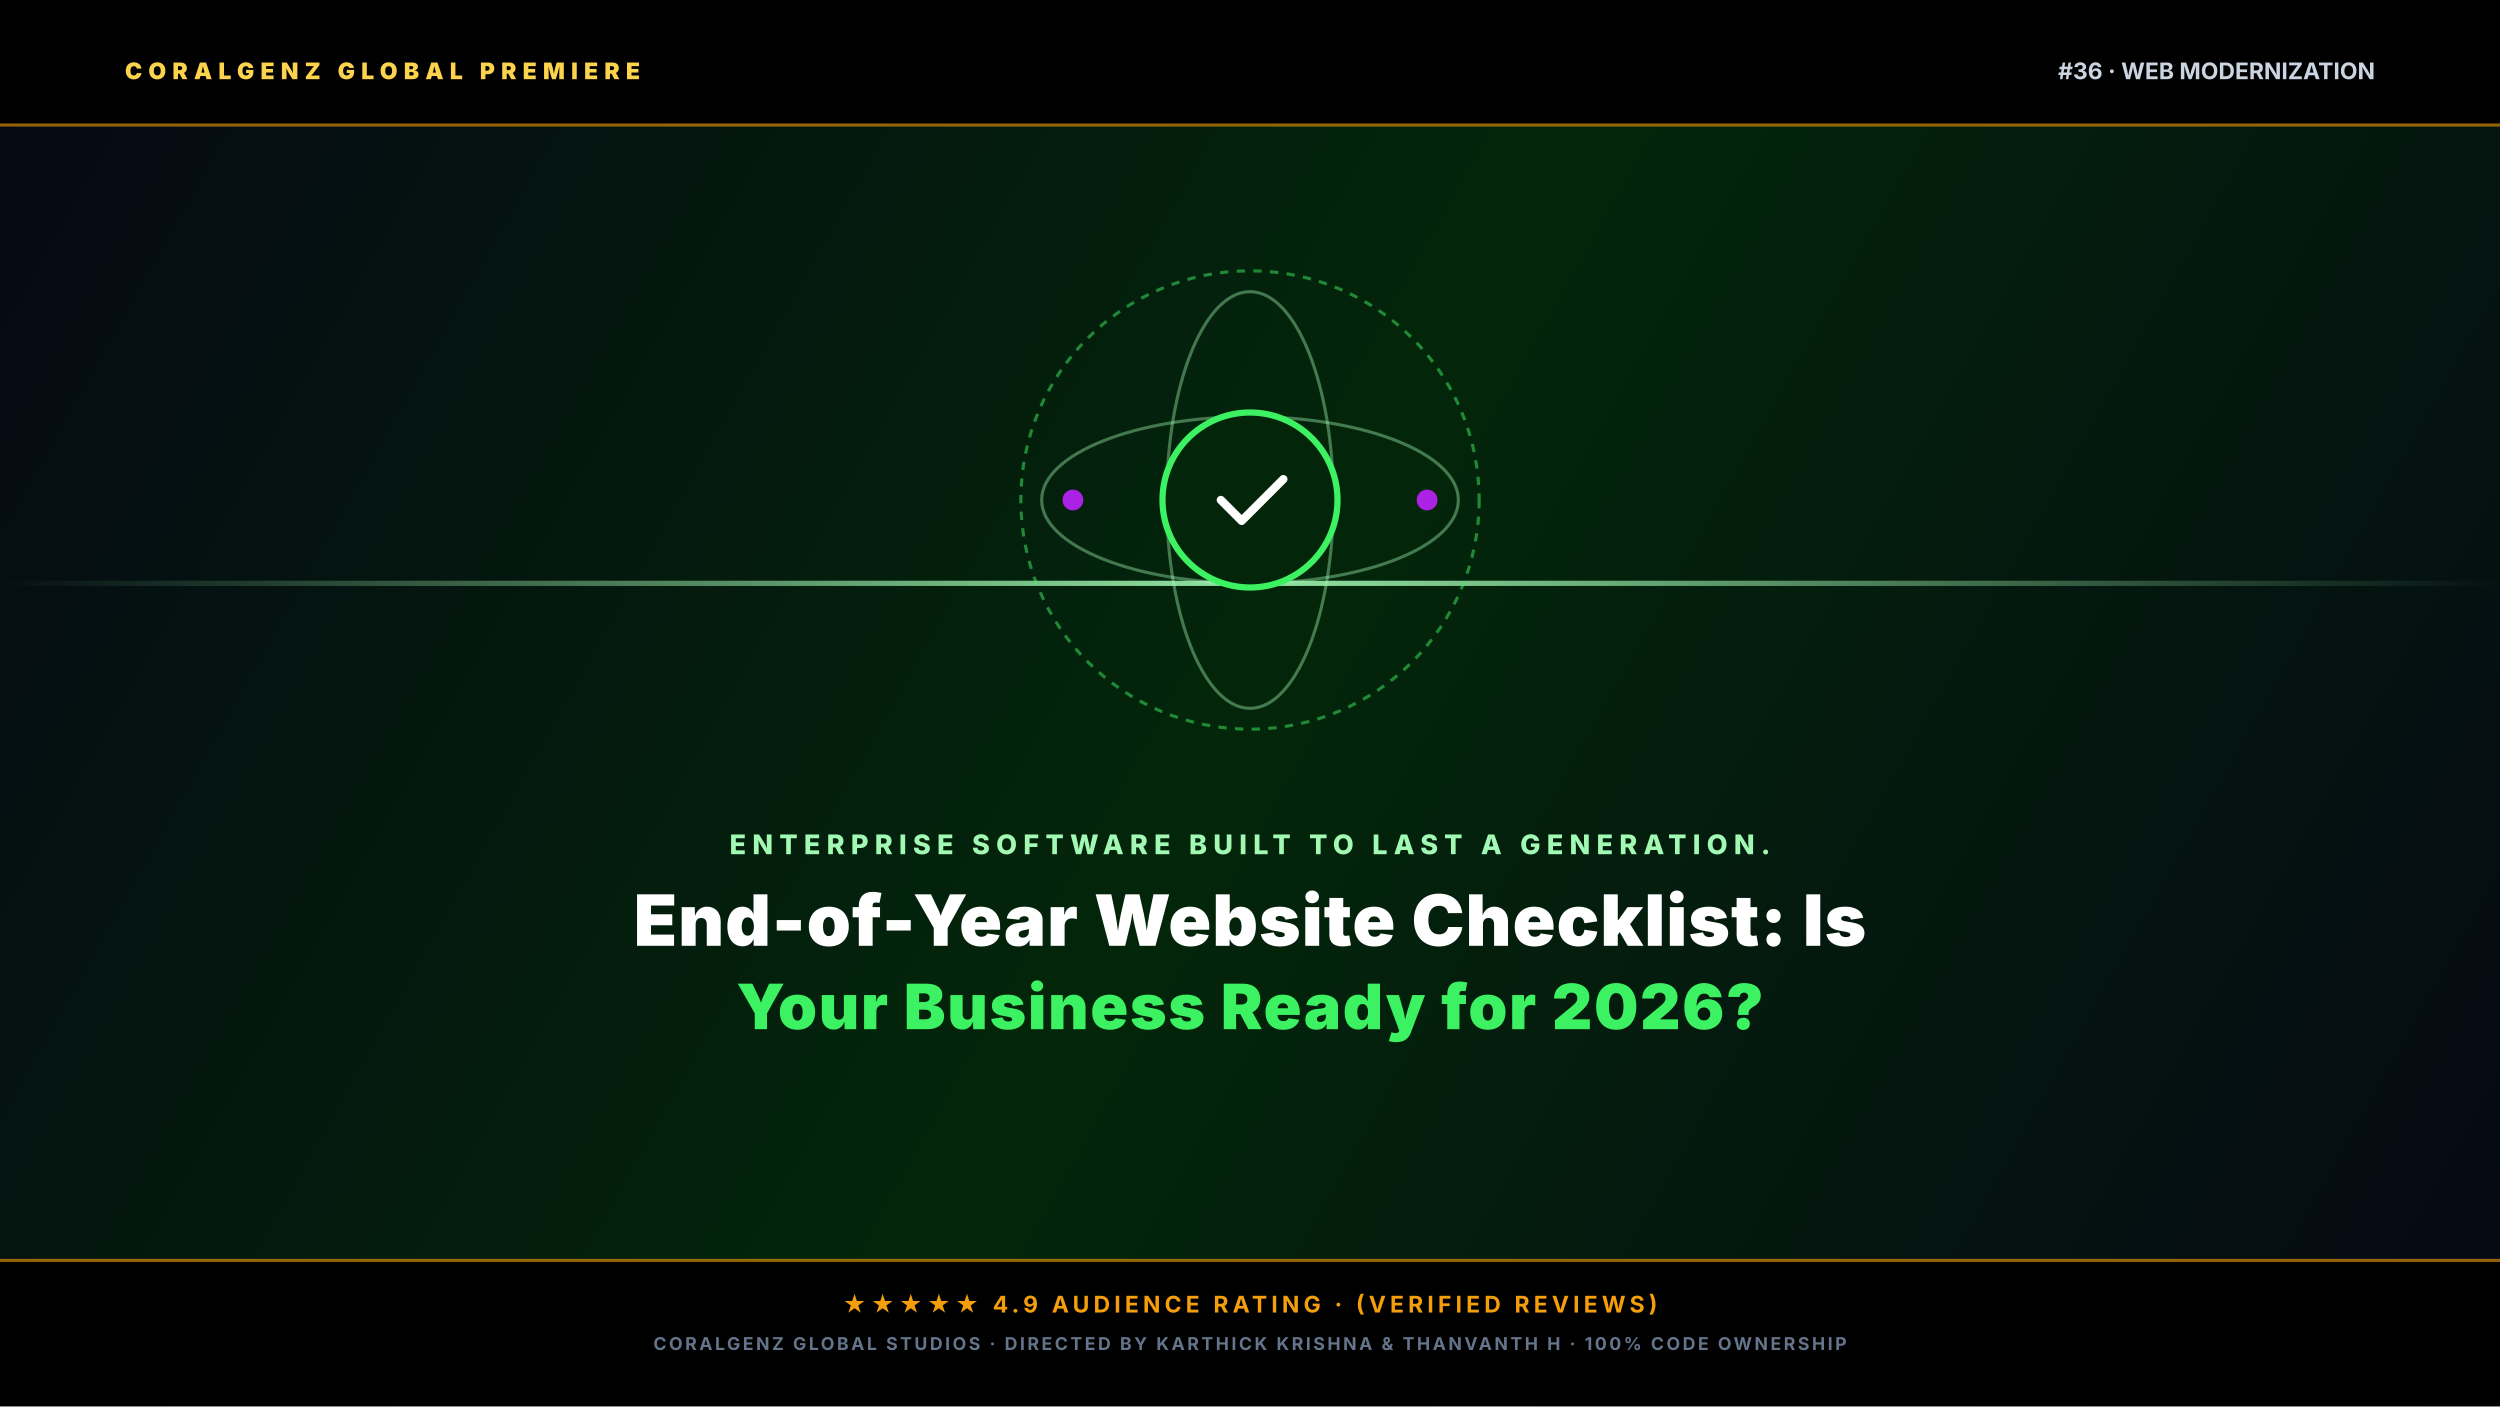
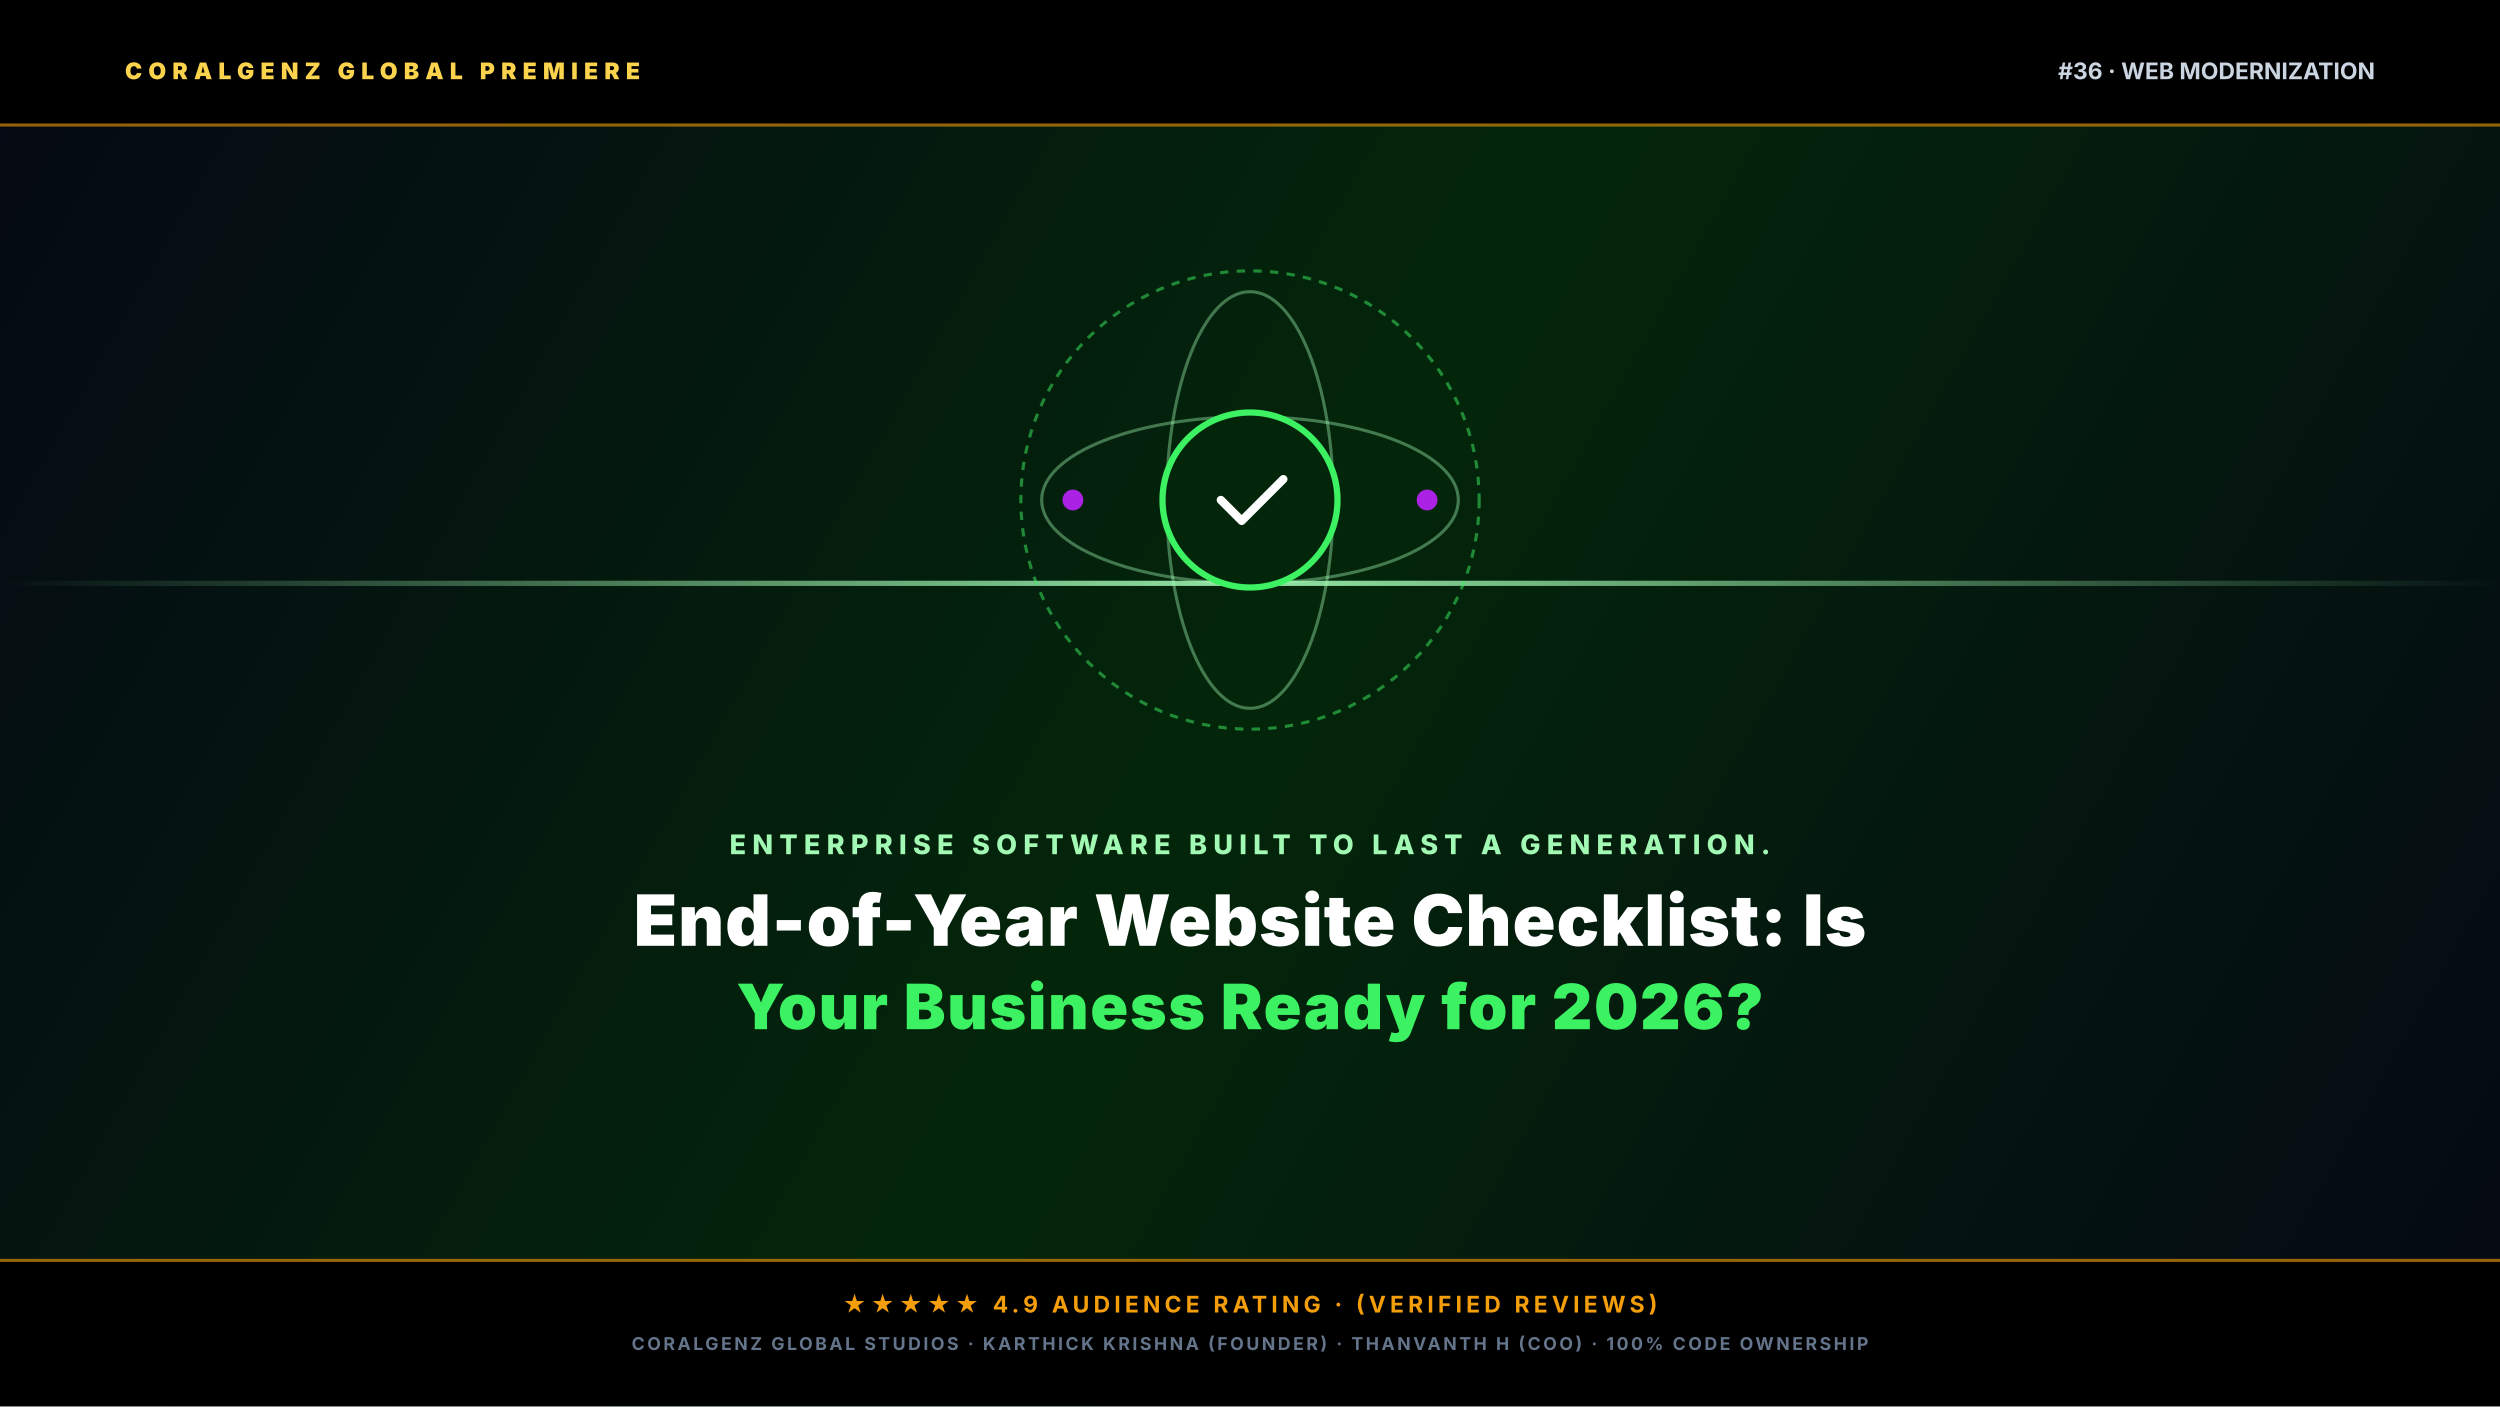
<svg xmlns="http://www.w3.org/2000/svg" width="1200" height="675" viewBox="0 0 1200 675" fill="none">
  <defs>
    <linearGradient id="cine-bg-36" x1="0" y1="0" x2="1200" y2="675" gradientUnits="userSpaceOnUse">
      <stop stop-color="#050814" />
      <stop offset="0.5" stop-color="#03260a" />
      <stop offset="1" stop-color="#050814" />
    </linearGradient>
    <linearGradient id="flare-wide-36" x1="0" y1="280" x2="1200" y2="280" gradientUnits="userSpaceOnUse">
      <stop stop-color="#a2f9b4" stop-opacity="0" />
      <stop offset="0.5" stop-color="#a2f9b4" stop-opacity="0.9" />
      <stop offset="1" stop-color="#a2f9b4" stop-opacity="0" />
    </linearGradient>
  </defs>
  <rect width="1200" height="675" fill="url(#cine-bg-36)" />
  <line x1="0" y1="280" x2="1200" y2="280" stroke="url(#flare-wide-36)" stroke-width="2.5" />
  <rect width="1200" height="60" fill="#000000" />
  <line x1="0" y1="60" x2="1200" y2="60" stroke="#f59e0b" stroke-width="1.5" opacity="0.6" />
  <text x="60" y="38" font-family="'Inter', sans-serif" font-size="11" font-weight="900" fill="#fcd34d" letter-spacing="3">CORALGENZ GLOBAL PREMIERE</text>
  <text x="1140" y="38" font-family="'Inter', monospace" font-size="11" font-weight="700" fill="#cbd5e1" text-anchor="end">#36 · WEB MODERNIZATION</text>
  <g transform="translate(600, 240)">
    <circle cx="0" cy="0" r="110" stroke="#3cf262" stroke-width="1.5" stroke-dasharray="4 4" opacity="0.5" />
    <ellipse cx="0" cy="0" rx="100" ry="40" stroke="#a2f9b4" stroke-width="1.5" opacity="0.4" />
    <ellipse cx="0" cy="0" rx="40" ry="100" stroke="#a2f9b4" stroke-width="1.5" opacity="0.4" />
    <circle cx="0" cy="0" r="42" fill="#03260a" stroke="#3cf262" stroke-width="3" />
    <path d="M -14 0 L -4 10 L 16 -10" stroke="#ffffff" stroke-width="4" stroke-linecap="round" stroke-linejoin="round" />
    <circle cx="-85" cy="0" r="5" fill="#ac22e5" />
    <circle cx="85" cy="0" r="5" fill="#ac22e5" />
  </g>
  <g transform="translate(600, 410)">
    <text x="0" y="0" font-family="'Inter', sans-serif" font-size="13" font-weight="800" fill="#a2f9b4" letter-spacing="3" text-anchor="middle">ENTERPRISE SOFTWARE BUILT TO LAST A GENERATION.</text>
    <text x="0" y="44" font-family="'Satoshi', 'Inter', sans-serif" font-size="34" font-weight="900" fill="#ffffff" letter-spacing="0.5" text-anchor="middle">End-of-Year Website Checklist: Is</text>
    <text x="0" y="84" font-family="'Satoshi', 'Inter', sans-serif" font-size="30" font-weight="900" fill="#3cf262" letter-spacing="0.8" text-anchor="middle">Your Business Ready for 2026?</text>
  </g>
  <rect y="605" width="1200" height="70" fill="#000000" />
  <line x1="0" y1="605" x2="1200" y2="605" stroke="#f59e0b" stroke-width="1.5" opacity="0.6" />
  <g transform="translate(600, 630)">
    <text x="0" y="0" font-family="'Inter', sans-serif" font-size="11" font-weight="700" fill="#f59e0b" letter-spacing="2" text-anchor="middle">★★★★★ 4.9 AUDIENCE RATING · (VERIFIED REVIEWS)</text>
-     <text x="0" y="18" font-family="'Inter', sans-serif" font-size="8.5" font-weight="700" fill="#64748b" letter-spacing="1.2" text-anchor="middle">CORALGENZ GLOBAL STUDIOS · DIRECTED BY KARTHICK KRISHNA &amp; THANVANTH H · 100% CODE OWNERSHIP</text>
+     <text x="0" y="18" font-family="'Inter', sans-serif" font-size="8.5" font-weight="700" fill="#64748b" letter-spacing="1.2" text-anchor="middle">CORALGENZ GLOBAL STUDIOS · KARTHICK KRISHNA (FOUNDER) · THANVANTH H (COO) · 100% CODE OWNERSHIP</text>
  </g>
</svg>
